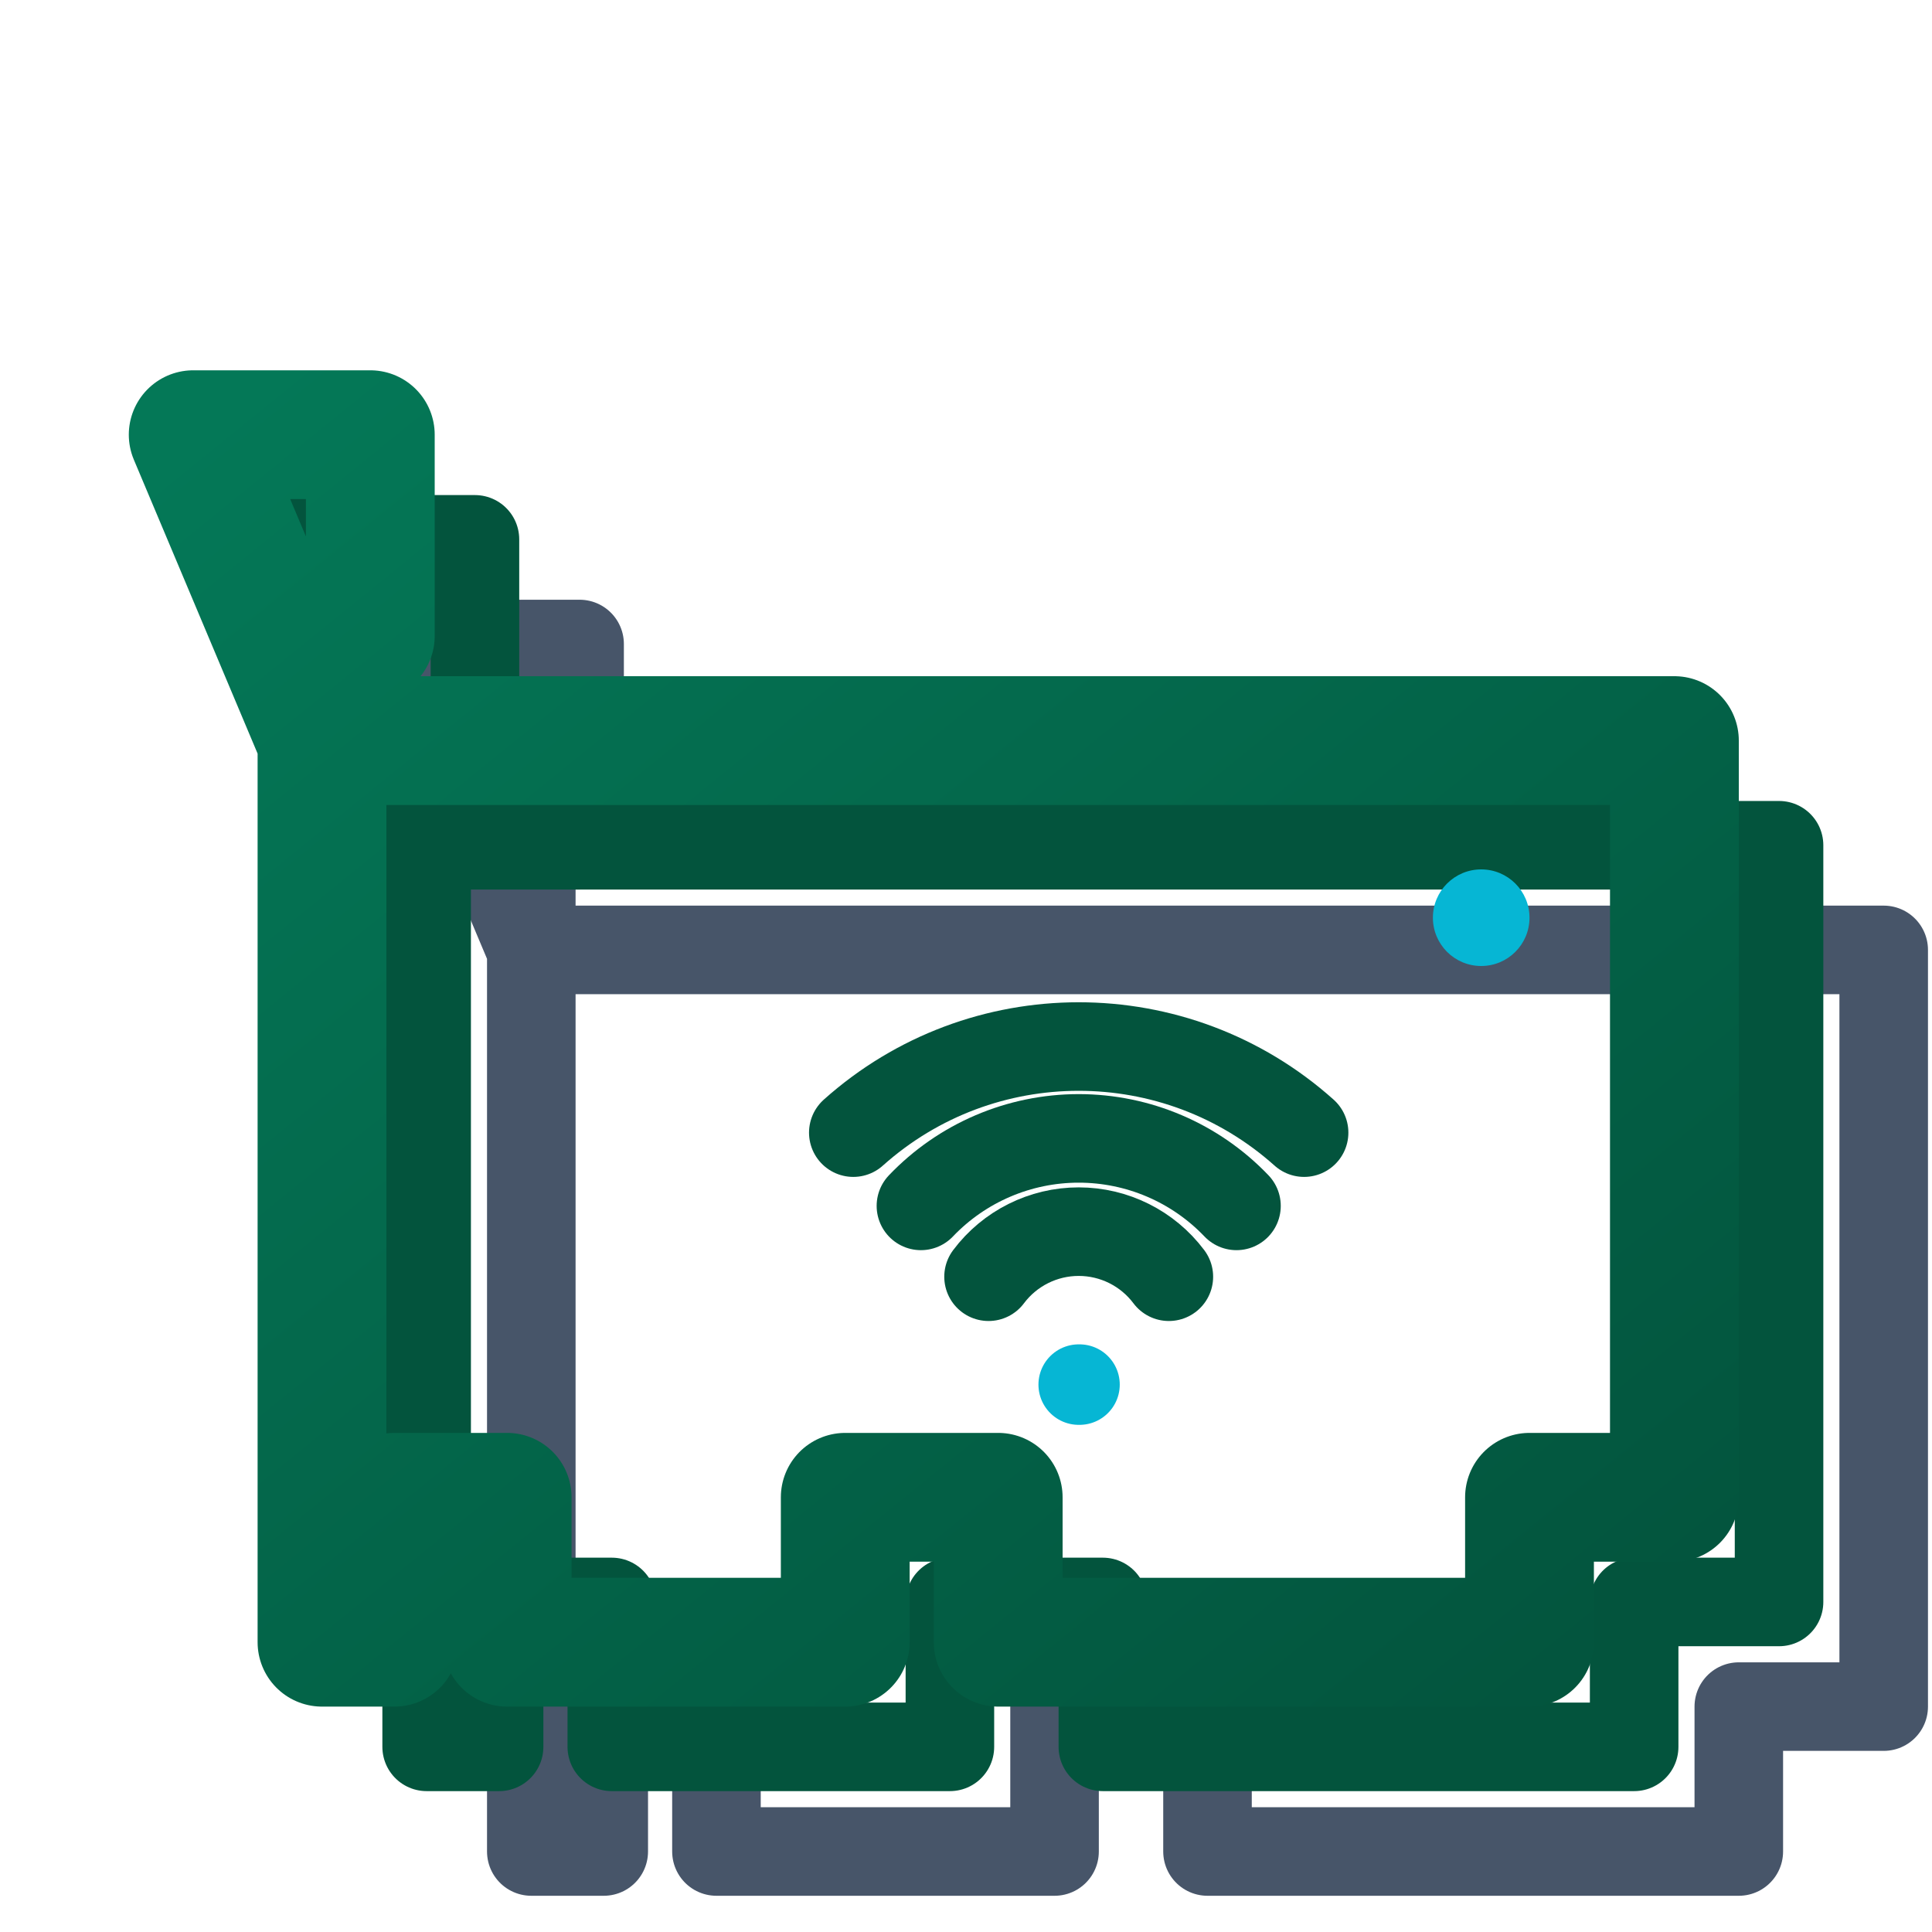
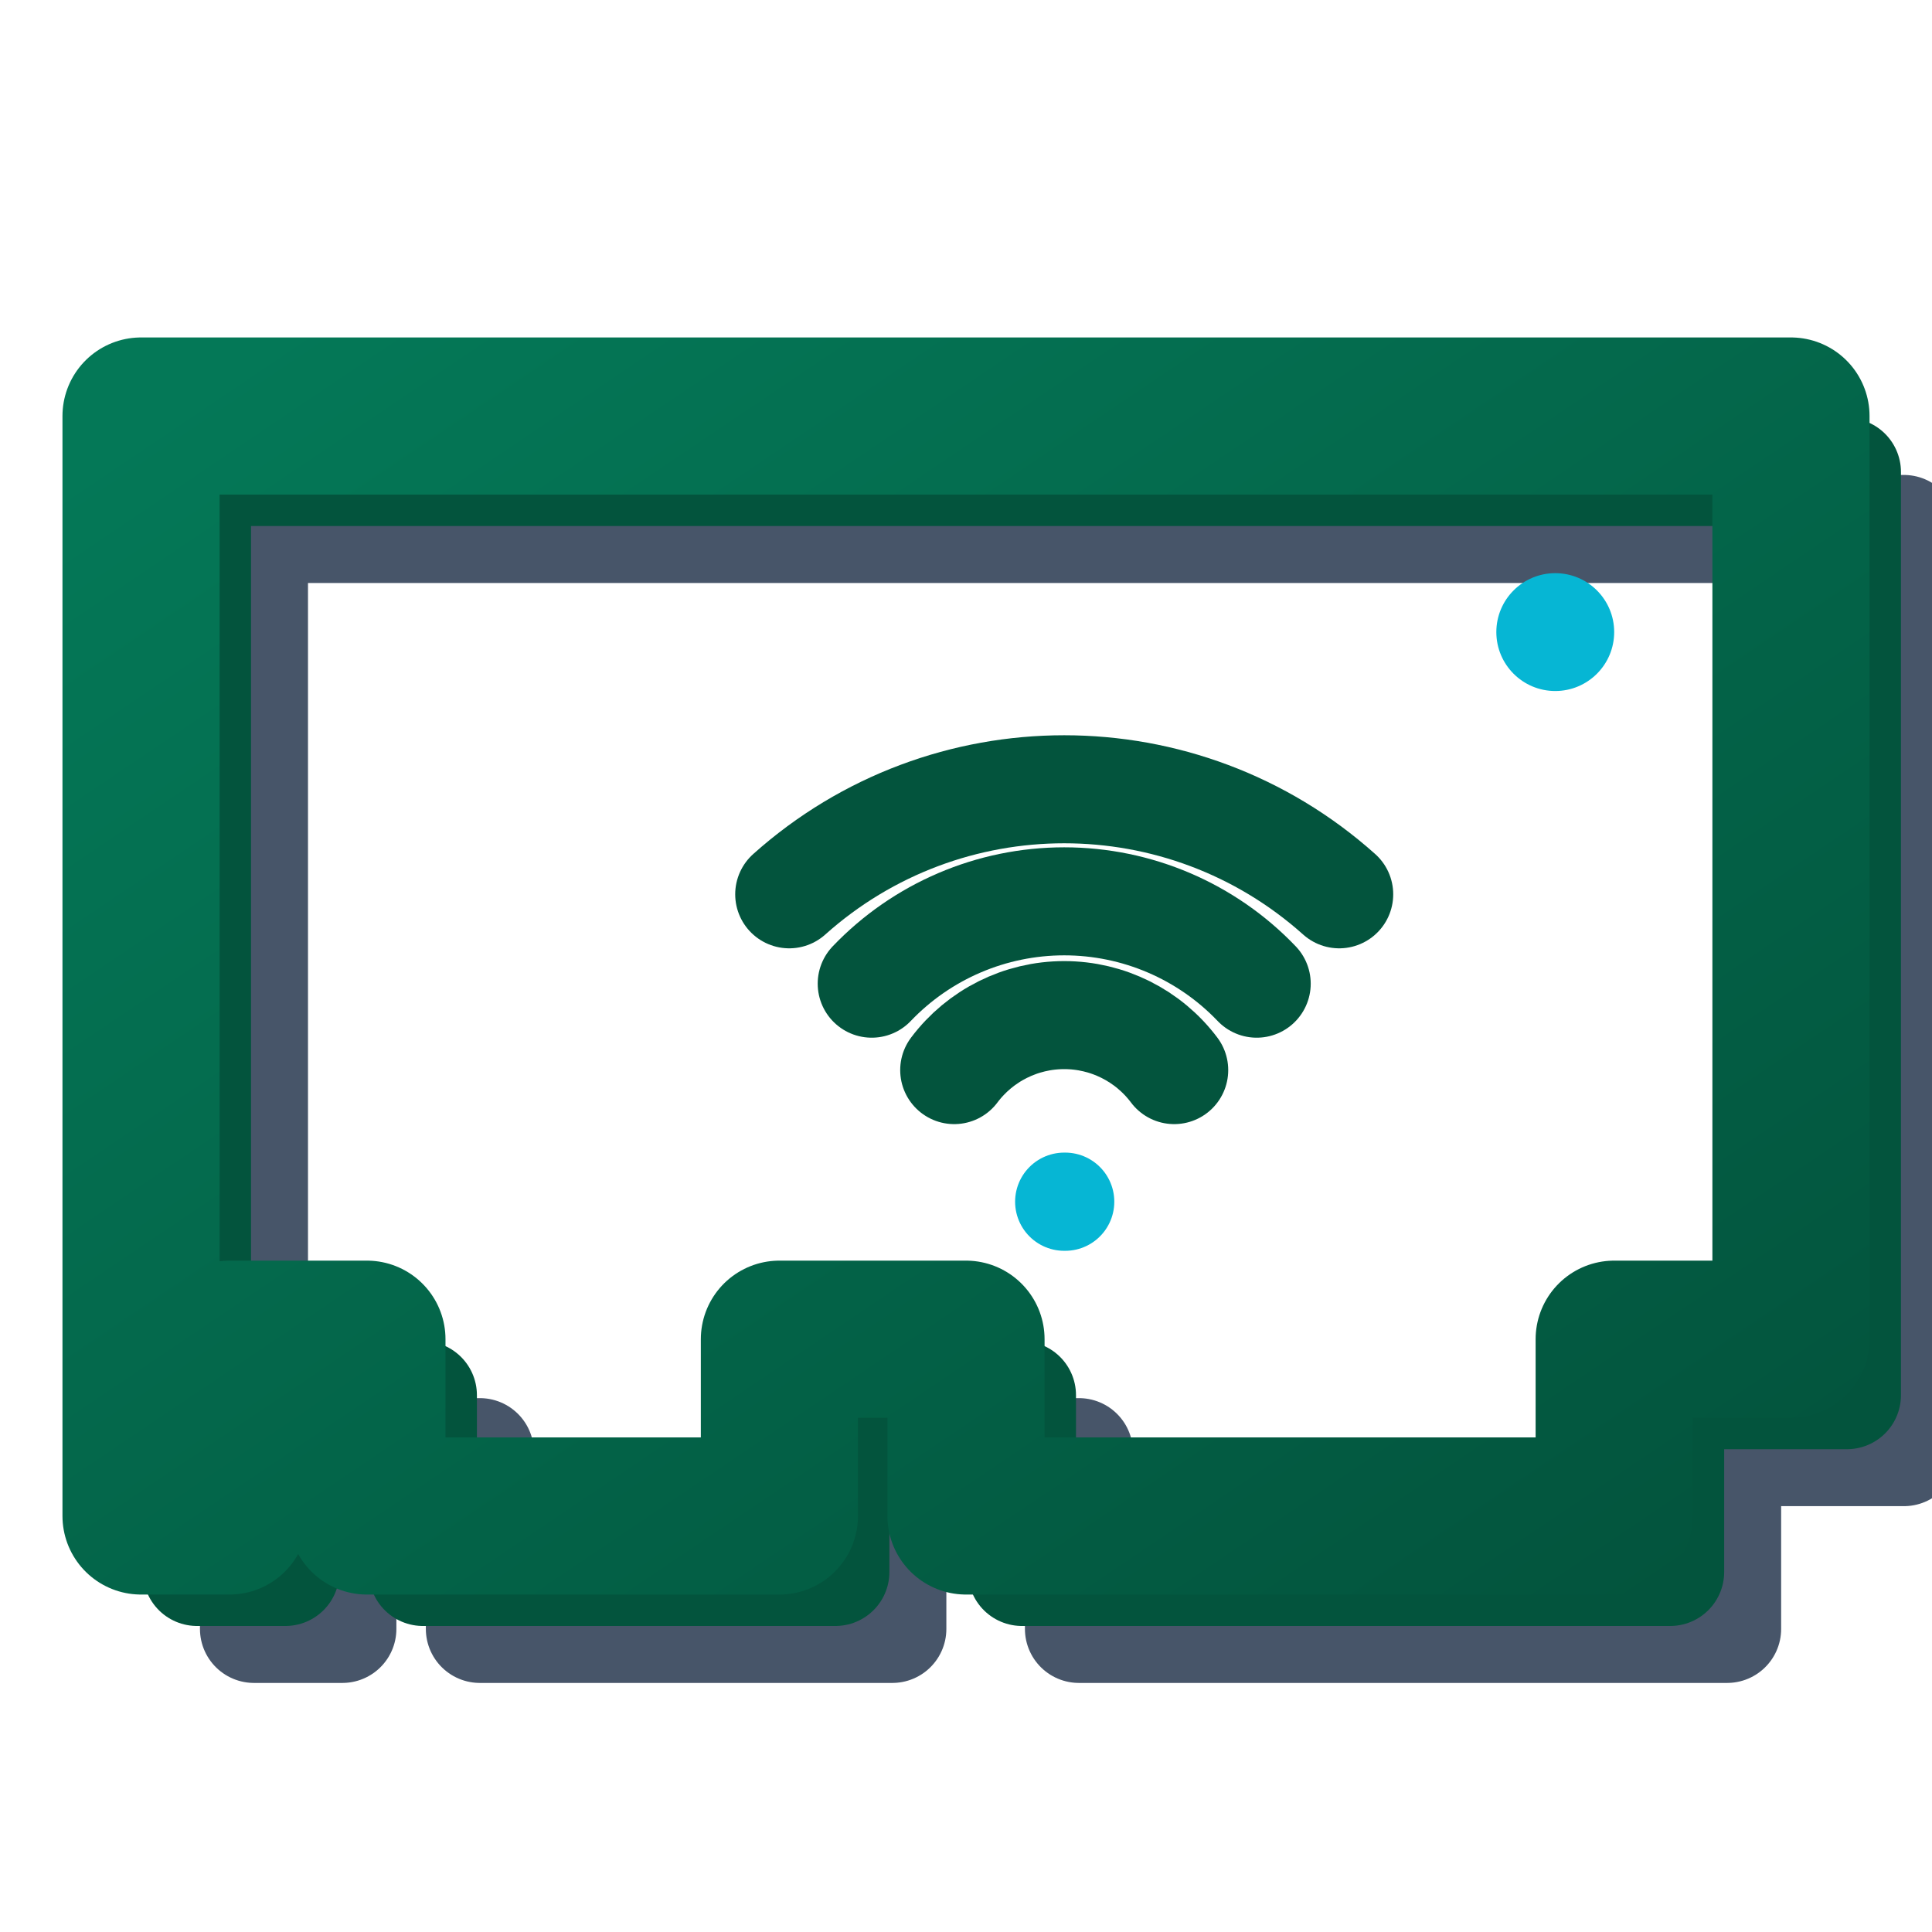
<svg xmlns="http://www.w3.org/2000/svg" viewBox="0 0 24 24" width="24" height="24" fill="none" stroke-linecap="round" stroke-linejoin="round" fill-opacity="0">
  <defs>
    <linearGradient id="ngnddiagg1networkadapters" x1="0" y1="0" x2="1" y2="1">
      <stop offset="0%" stop-color="#047857" />
      <stop offset="100%" stop-color="#03543D" />
    </linearGradient>
  </defs>
-   <g transform="translate(2.6 2.6)">
-     <path d="M2.4 5.4 H4.6 V7.9 H4 V9.2 H20.8 V18.6 H19 V20.4 H12.4 V18.6 H10.5 V20.4 H6.3 V18.6 H4.9 V20.4 H4 V9.2 Z" stroke="#475569" stroke-width="1.1" />
+   <g transform="translate(-3.128 -6.056) scale(1.22)">
+     <g transform="translate(1.15 1.15)">
+       <path d="M4 9.2 H20.8 V18.6 H19 V20.4 H12.4 V18.6 H10.5 V20.4 H6.3 V18.6 H4.9 V20.4 H4 V9.2 Z" stroke="#475569" stroke-width="1.1" />
+     </g>
+     <g transform="translate(0.57 0.57)">
+       <path d="M4 9.2 H20.8 V18.6 H19 V20.4 H12.4 V18.6 H10.5 V20.4 H6.3 V18.6 H4.9 V20.4 H4 V9.2 Z" stroke="#03543D" stroke-width="1.1" />
+     </g>
+     <path d="M4 9.2 H20.8 V18.6 H19 V20.4 H12.4 V18.6 H10.5 V20.4 H6.3 V18.6 H4.9 V20.4 H4 V9.2 Z" stroke="url(#ngnddiagg1networkadapters)" stroke-width="1.6" />
+     <path d="M10.6 14.07 a4.2 4.2 0 0 1 5.6 0" stroke="#03543D" stroke-width="1.1" />
+     <path d="M11.44 14.98 a2.71 2.71 0 0 1 3.92 0" stroke="#03543D" stroke-width="1.1" />
+     <path d="M12.28 15.86 a1.4 1.4 0 0 1 2.24 0" stroke="#03543D" stroke-width="1.1" />
+     <path d="M13.4 17.2 h.01" stroke="#06B6D4" stroke-width="1" />
+     <circle cx="18.4" cy="11.4" r="0.6" fill="#06B6D4" fill-opacity="1" />
  </g>
-   <g transform="translate(1.3 1.3)">
-     <path d="M2.4 5.4 H4.6 V7.9 H4 V9.2 H20.8 V18.6 H19 V20.4 H12.4 V18.6 H10.5 V20.4 H6.3 V18.6 H4.9 V20.4 H4 V9.2 Z" stroke="#03543D" stroke-width="1.1" />
-   </g>
-   <path d="M2.4 5.4 H4.6 V7.9 H4 V9.2 H20.8 V18.6 H19 V20.4 H12.4 V18.6 H10.5 V20.4 H6.3 V18.6 H4.9 V20.4 H4 V9.2 Z" stroke="url(#ngnddiagg1networkadapters)" stroke-width="1.6" />
-   <path d="M10.6 14.07 a4.2 4.2 0 0 1 5.6 0" stroke="#03543D" stroke-width="1.1" />
-   <path d="M11.44 14.98 a2.71 2.71 0 0 1 3.92 0" stroke="#03543D" stroke-width="1.1" />
-   <path d="M12.28 15.86 a1.4 1.4 0 0 1 2.24 0" stroke="#03543D" stroke-width="1.1" />
-   <path d="M13.4 17.2 h.01" stroke="#06B6D4" stroke-width="1" />
-   <circle cx="18.4" cy="11.4" r="0.6" fill="#06B6D4" fill-opacity="1" />
</svg>
